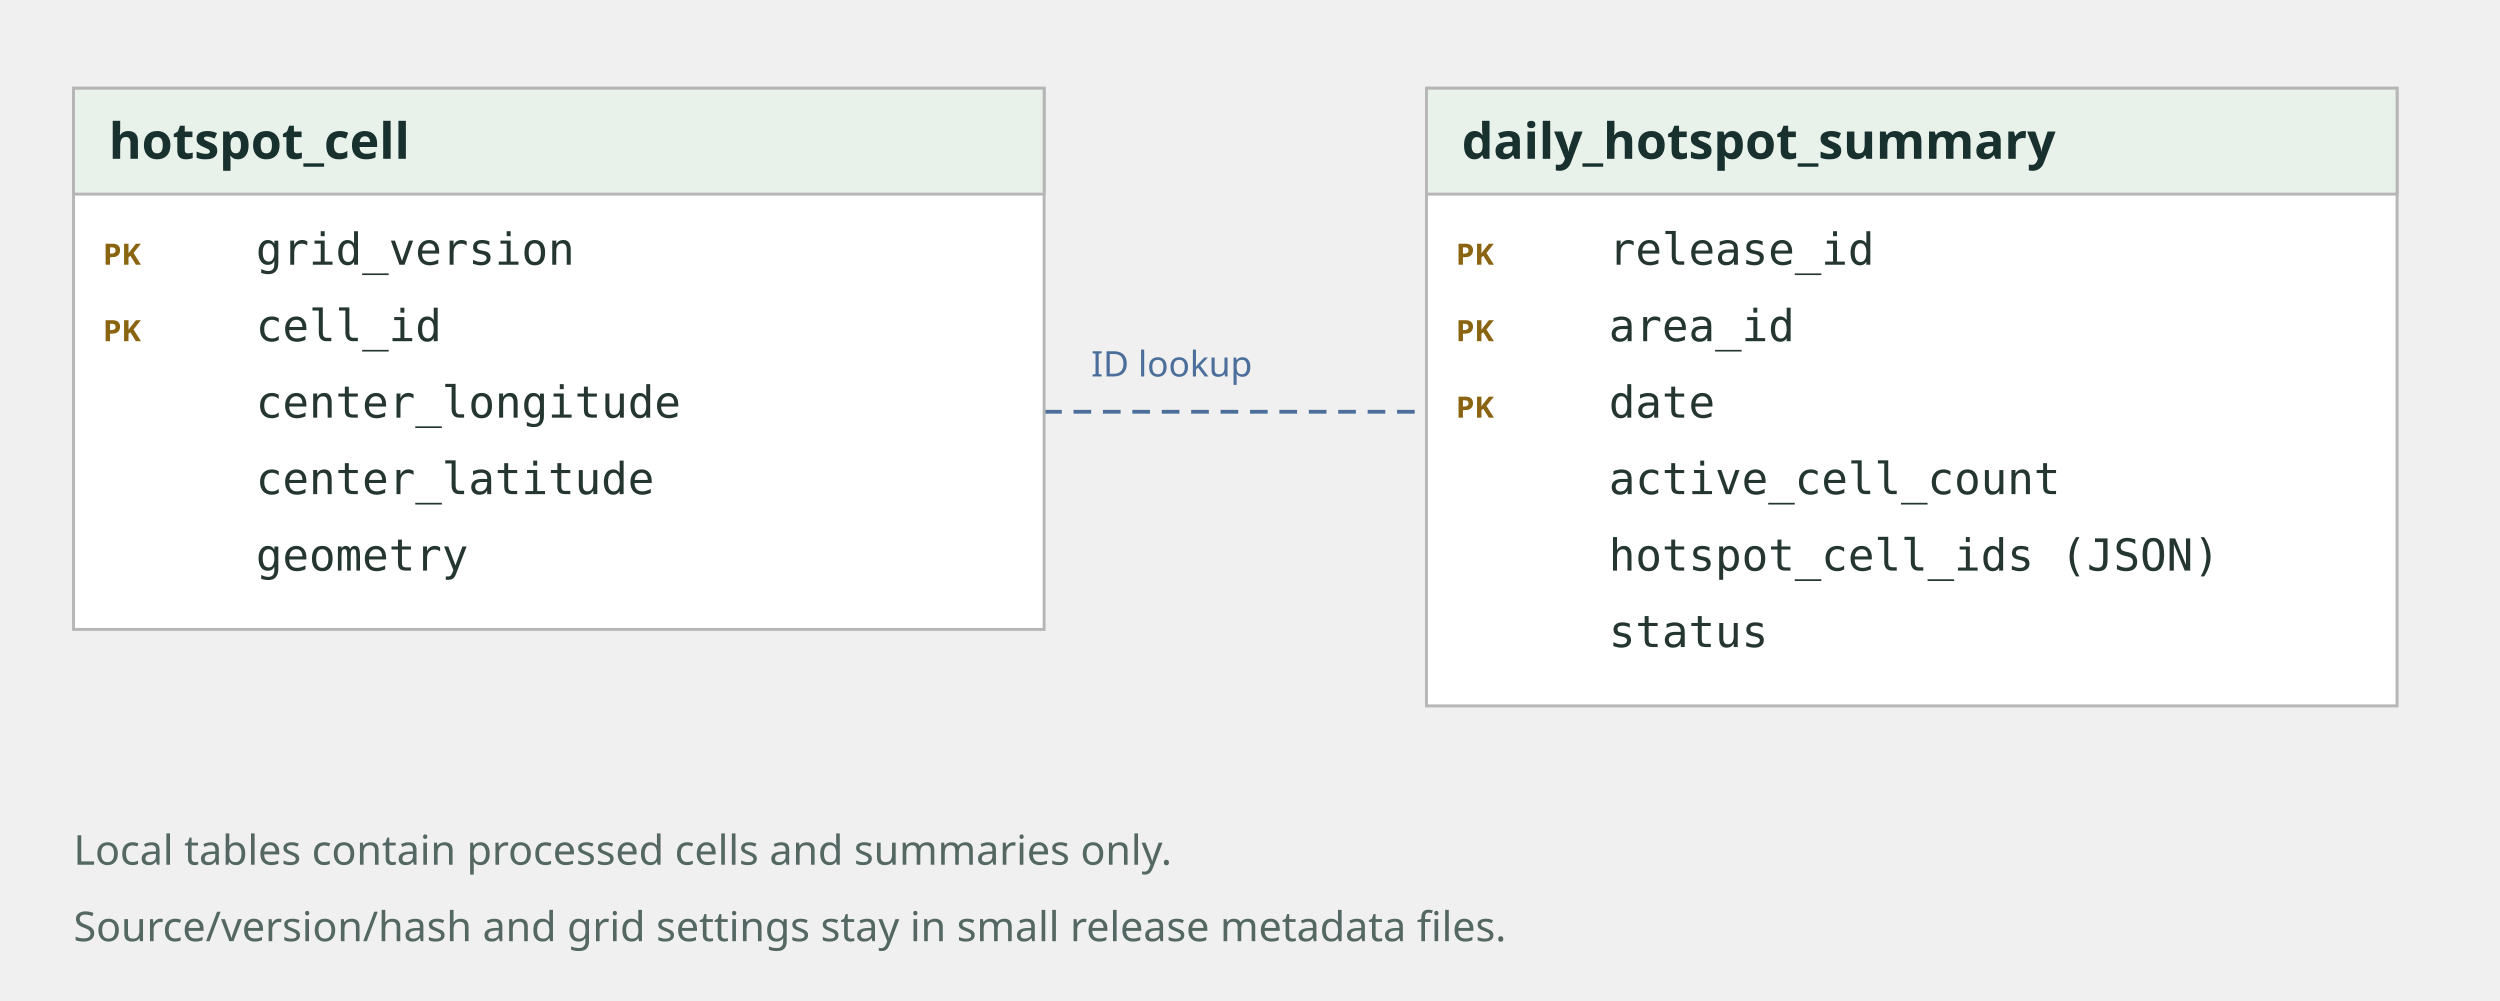
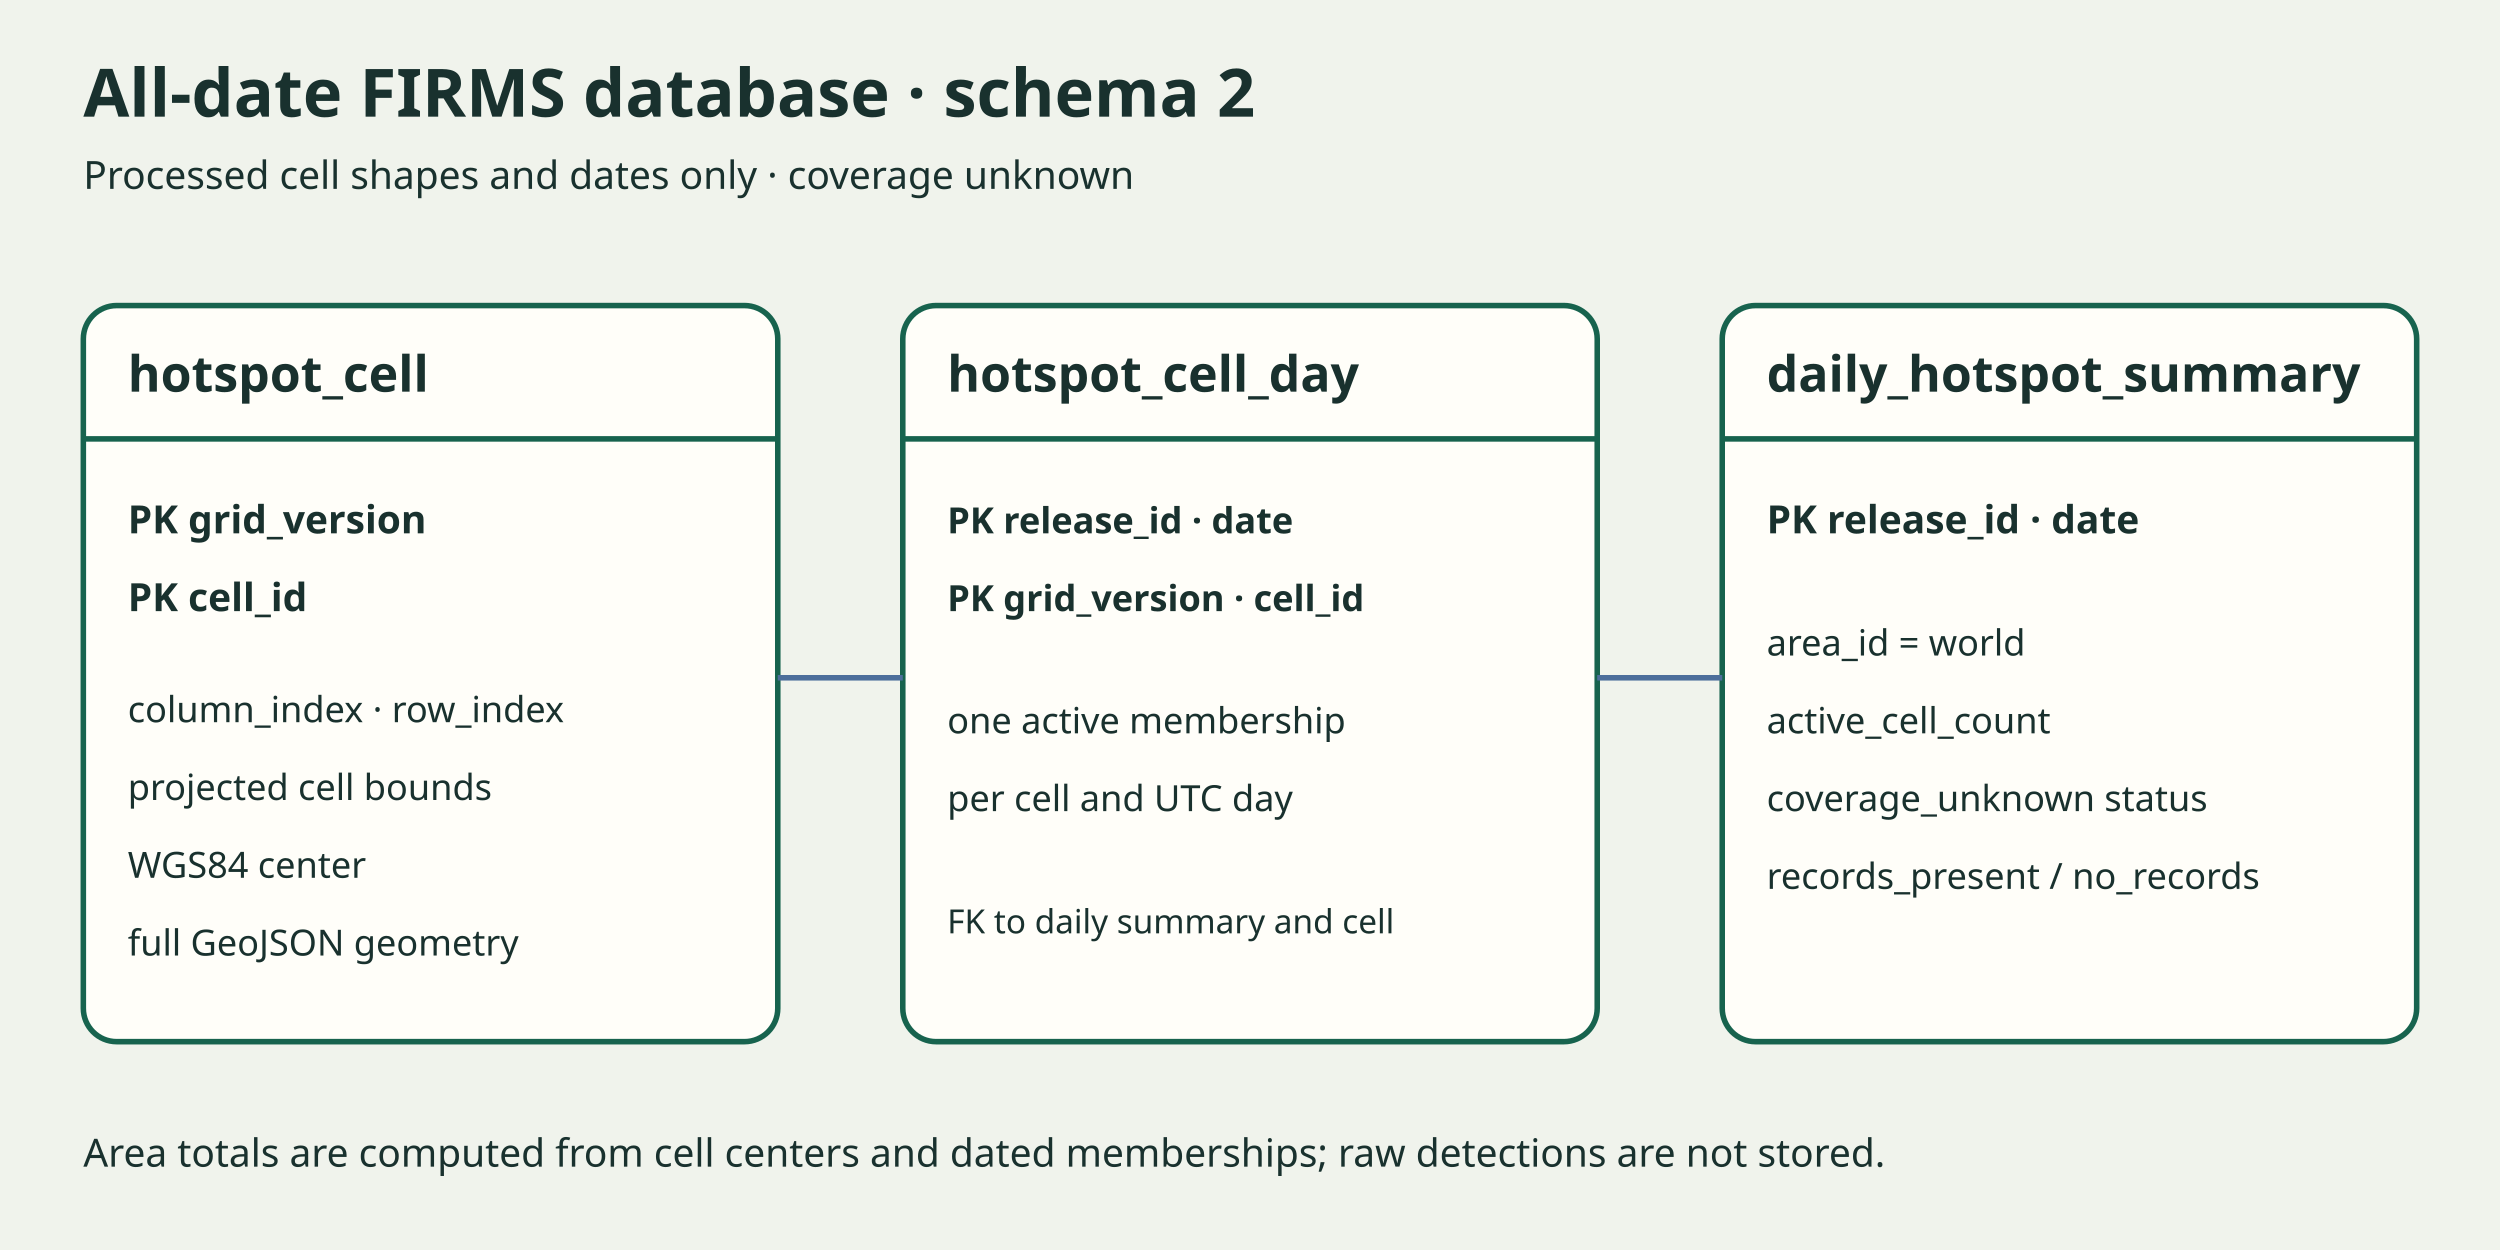
- <svg xmlns="http://www.w3.org/2000/svg" viewBox="0 0 850 340" role="img" aria-labelledby="schema-title schema-desc" style="display:block;width:100%;min-width:780px;height:auto;background:white">
-   <path d="M355 140 H485" fill="none" stroke="#4c6e9b" stroke-width="1.3" stroke-dasharray="6 4" />
-   <text x="371" y="128" font-family="system-ui,sans-serif" font-size="12" fill="#4c6e9b">ID lookup</text>
-   <g font-family="system-ui,sans-serif">
-     <rect x="25" y="30" width="330" height="184" fill="white" stroke="#b6b6b6" />
-     <rect x="25" y="30" width="330" height="36" fill="#e8f2eb" stroke="#b6b6b6" />
-     <text x="37" y="54" font-size="17" font-weight="600" fill="#19312e">hotspot_cell</text>
-     <text x="35" y="90" font-size="10" font-weight="700" fill="#8a6410">PK</text>
-     <text x="87" y="90" font-family="monospace" font-size="15" fill="#24362f">grid_version</text>
-     <text x="35" y="116" font-size="10" font-weight="700" fill="#8a6410">PK</text>
-     <text x="87" y="116" font-family="monospace" font-size="15" fill="#24362f">cell_id</text>
-     <text x="35" y="142" font-size="10" font-weight="700" fill="#8a6410" />
-     <text x="87" y="142" font-family="monospace" font-size="15" fill="#24362f">center_longitude</text>
-     <text x="35" y="168" font-size="10" font-weight="700" fill="#8a6410" />
-     <text x="87" y="168" font-family="monospace" font-size="15" fill="#24362f">center_latitude</text>
-     <text x="35" y="194" font-size="10" font-weight="700" fill="#8a6410" />
-     <text x="87" y="194" font-family="monospace" font-size="15" fill="#24362f">geometry</text>
+ <svg xmlns="http://www.w3.org/2000/svg" viewBox="0 0 900 450" role="img" aria-labelledby="title desc">
+   <rect width="900" height="450" fill="#f0f3ec" />
+   <g font-family="system-ui,sans-serif" fill="#19312e">
+     <text x="30" y="42" font-size="24" font-weight="700">All-date FIRMS database · schema 2</text>
+     <text x="30" y="68" font-size="14">Processed cell shapes and dates only · coverage unknown</text>
+     <g transform="translate(30 110)">
+       <rect width="250" height="265" rx="12" fill="#fffef9" stroke="#17634e" stroke-width="2" />
+       <path d="M0 48h250" stroke="#17634e" stroke-width="2" />
+       <text x="16" y="31" font-size="18" font-weight="700">hotspot_cell</text>
+       <text x="16" y="82" font-size="14" font-weight="700">PK grid_version</text>
+       <text x="16" y="110" font-size="14" font-weight="700">PK cell_id</text>
+       <text x="16" y="150" font-size="13">column_index · row_index</text>
+       <text x="16" y="178" font-size="13">projected cell bounds</text>
+       <text x="16" y="206" font-size="13">WGS84 center</text>
+       <text x="16" y="234" font-size="13">full GeoJSON geometry</text>
+     </g>
+     <g transform="translate(325 110)">
+       <rect width="250" height="265" rx="12" fill="#fffef9" stroke="#17634e" stroke-width="2" />
+       <path d="M0 48h250" stroke="#17634e" stroke-width="2" />
+       <text x="16" y="31" font-size="18" font-weight="700">hotspot_cell_day</text>
+       <text x="16" y="82" font-size="13" font-weight="700">PK release_id · date</text>
+       <text x="16" y="110" font-size="13" font-weight="700">PK grid_version · cell_id</text>
+       <text x="16" y="154" font-size="13">one active membership</text>
+       <text x="16" y="182" font-size="13">per cell and UTC day</text>
+       <text x="16" y="226" font-size="12">FK to daily summary and cell</text>
+     </g>
+     <g transform="translate(620 110)">
+       <rect width="250" height="265" rx="12" fill="#fffef9" stroke="#17634e" stroke-width="2" />
+       <path d="M0 48h250" stroke="#17634e" stroke-width="2" />
+       <text x="16" y="31" font-size="18" font-weight="700">daily_hotspot_summary</text>
+       <text x="16" y="82" font-size="14" font-weight="700">PK release_id · date</text>
+       <text x="16" y="126" font-size="13">area_id = world</text>
+       <text x="16" y="154" font-size="13">active_cell_count</text>
+       <text x="16" y="182" font-size="13">coverage_unknown status</text>
+       <text x="16" y="210" font-size="13">records_present / no_records</text>
+     </g>
+     <path d="M325 244H280M575 244H620" stroke="#4c6e9b" stroke-width="2" />
+     <text x="30" y="420" font-size="14">Area totals are computed from cell centers and dated memberships; raw detections are not stored.</text>
  </g>
-   <g font-family="system-ui,sans-serif">
-     <rect x="485" y="30" width="330" height="210" fill="white" stroke="#b6b6b6" />
-     <rect x="485" y="30" width="330" height="36" fill="#e8f2eb" stroke="#b6b6b6" />
-     <text x="497" y="54" font-size="17" font-weight="600" fill="#19312e">daily_hotspot_summary</text>
-     <text x="495" y="90" font-size="10" font-weight="700" fill="#8a6410">PK</text>
-     <text x="547" y="90" font-family="monospace" font-size="15" fill="#24362f">release_id</text>
-     <text x="495" y="116" font-size="10" font-weight="700" fill="#8a6410">PK</text>
-     <text x="547" y="116" font-family="monospace" font-size="15" fill="#24362f">area_id</text>
-     <text x="495" y="142" font-size="10" font-weight="700" fill="#8a6410">PK</text>
-     <text x="547" y="142" font-family="monospace" font-size="15" fill="#24362f">date</text>
-     <text x="495" y="168" font-size="10" font-weight="700" fill="#8a6410" />
-     <text x="547" y="168" font-family="monospace" font-size="15" fill="#24362f">active_cell_count</text>
-     <text x="495" y="194" font-size="10" font-weight="700" fill="#8a6410" />
-     <text x="547" y="194" font-family="monospace" font-size="15" fill="#24362f">hotspot_cell_ids (JSON)</text>
-     <text x="495" y="220" font-size="10" font-weight="700" fill="#8a6410" />
-     <text x="547" y="220" font-family="monospace" font-size="15" fill="#24362f">status</text>
-   </g>
-   <text x="25" y="294" font-family="system-ui,sans-serif" font-size="14" fill="#546762">Local tables contain processed cells and summaries only.</text>
-   <text x="25" y="320" font-family="system-ui,sans-serif" font-size="14" fill="#546762">Source/version/hash and grid settings stay in small release metadata files.</text>
</svg>
